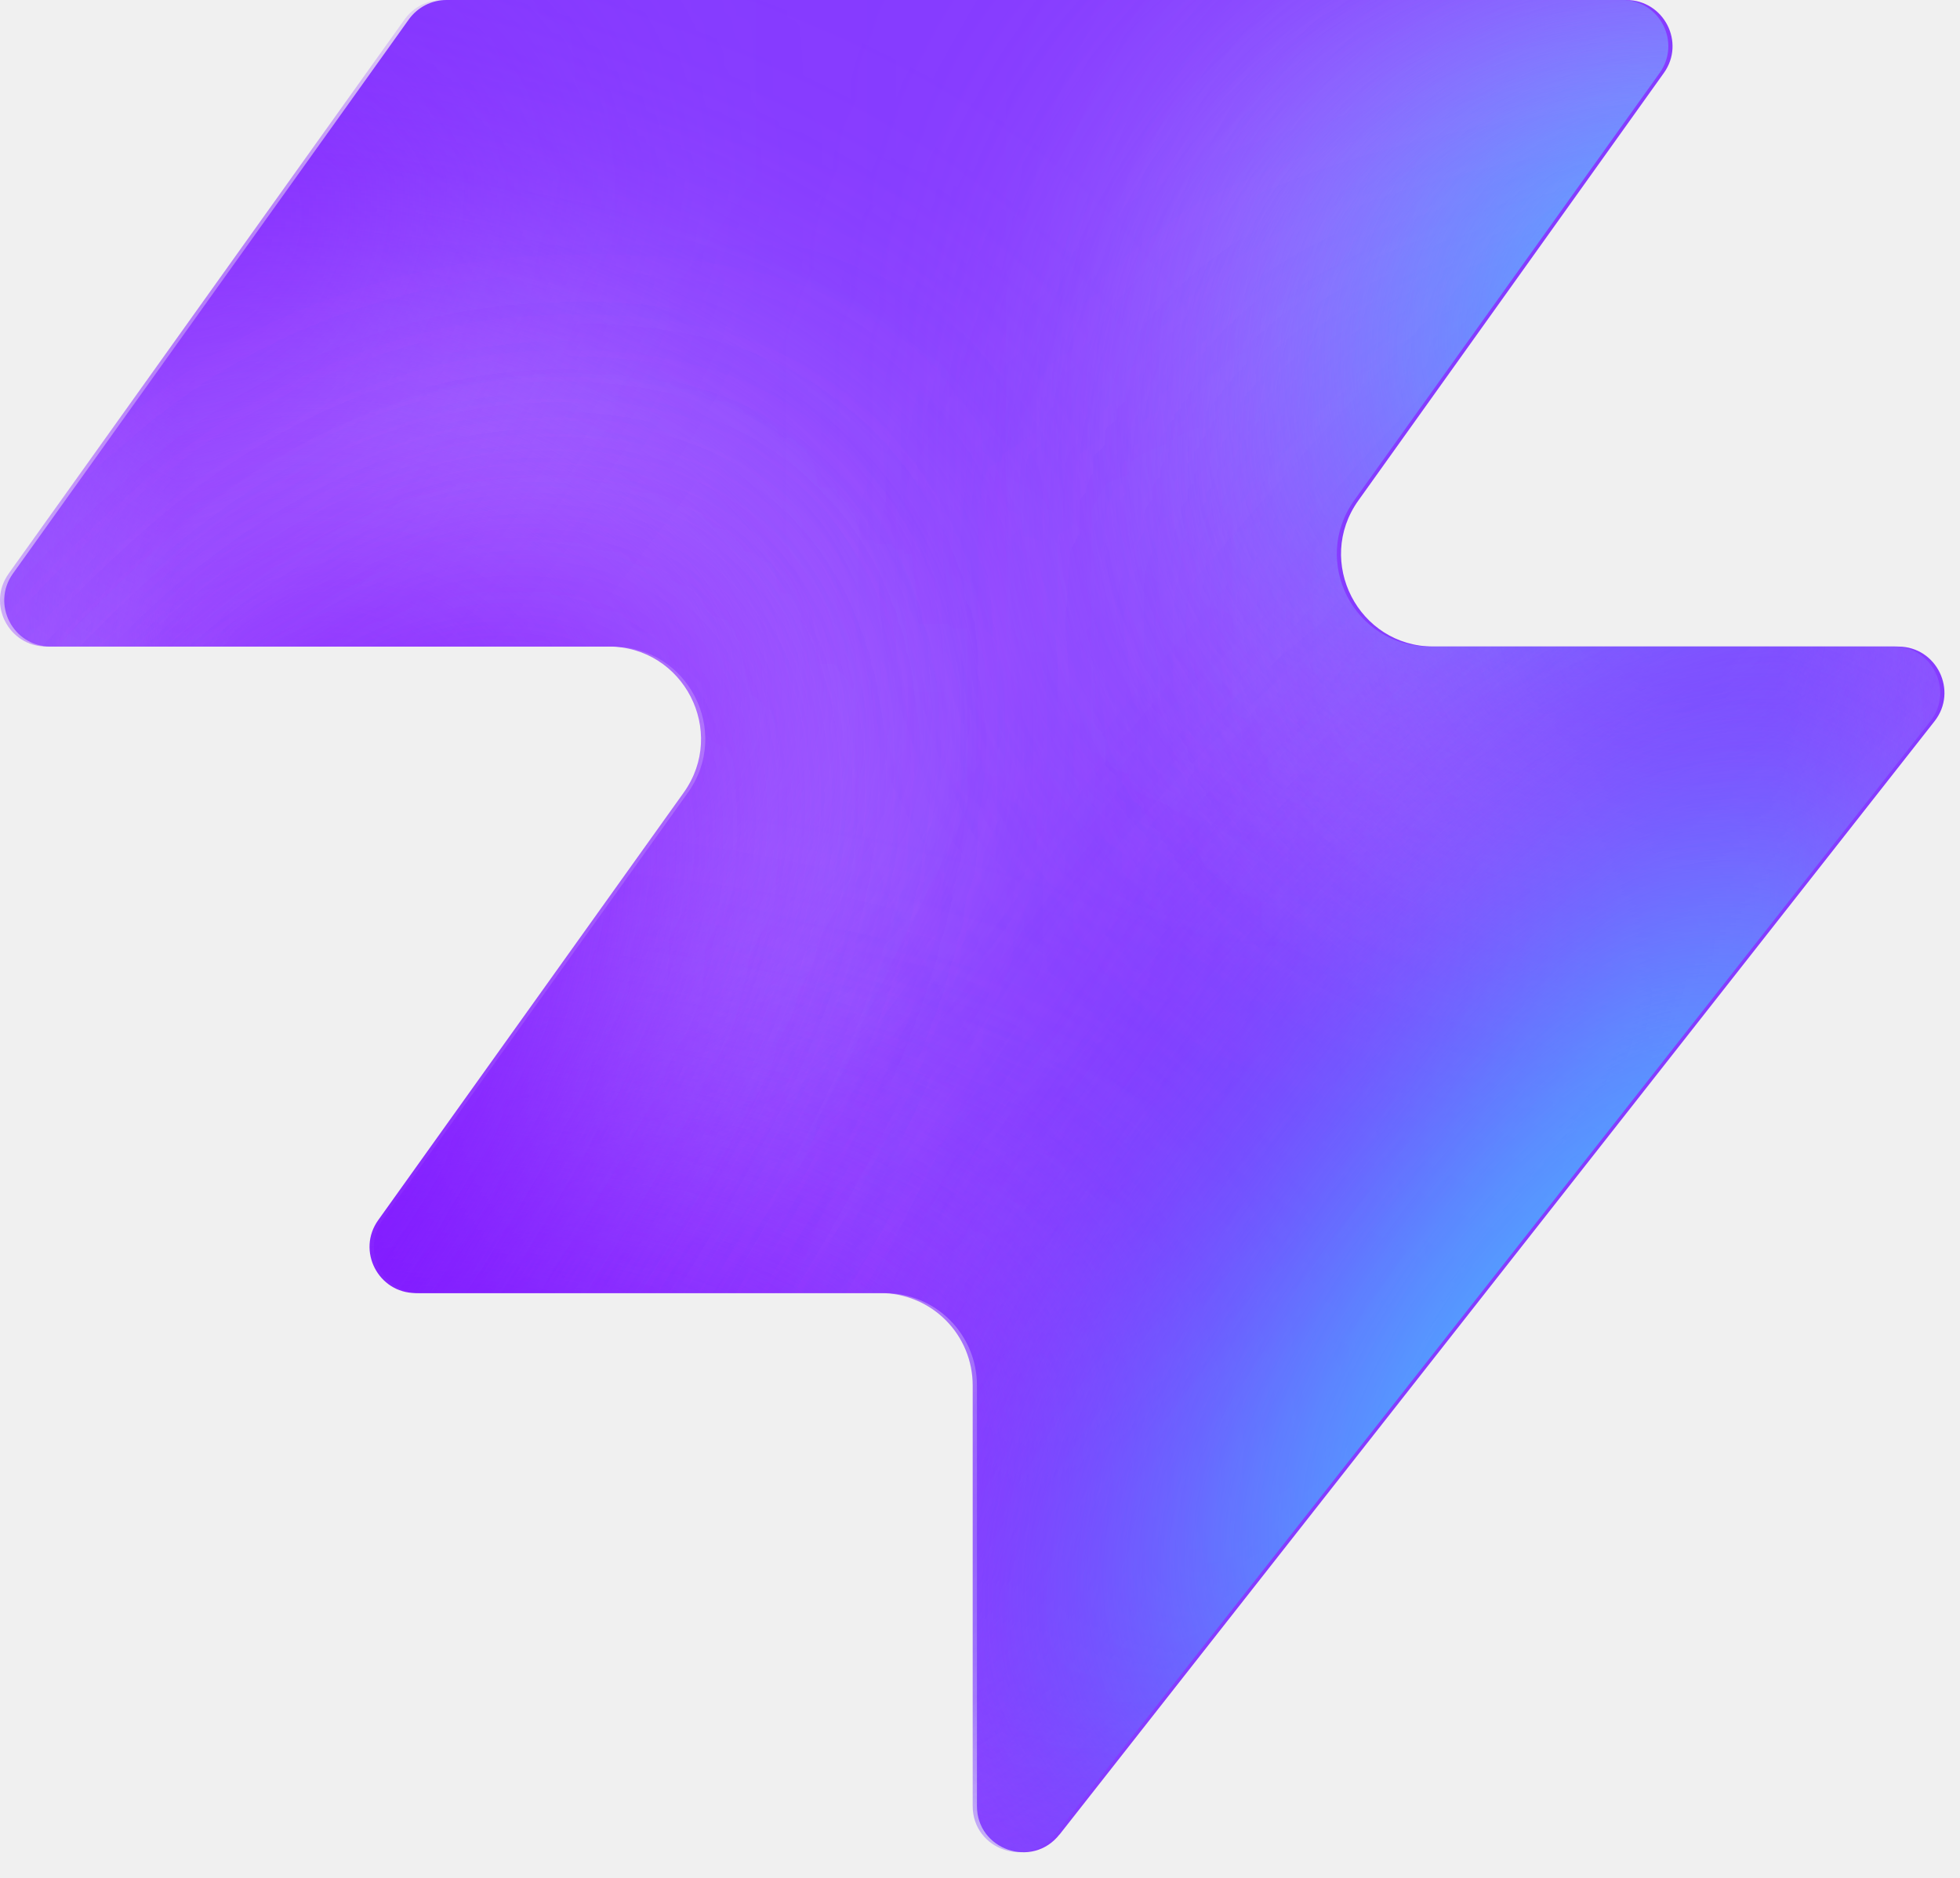
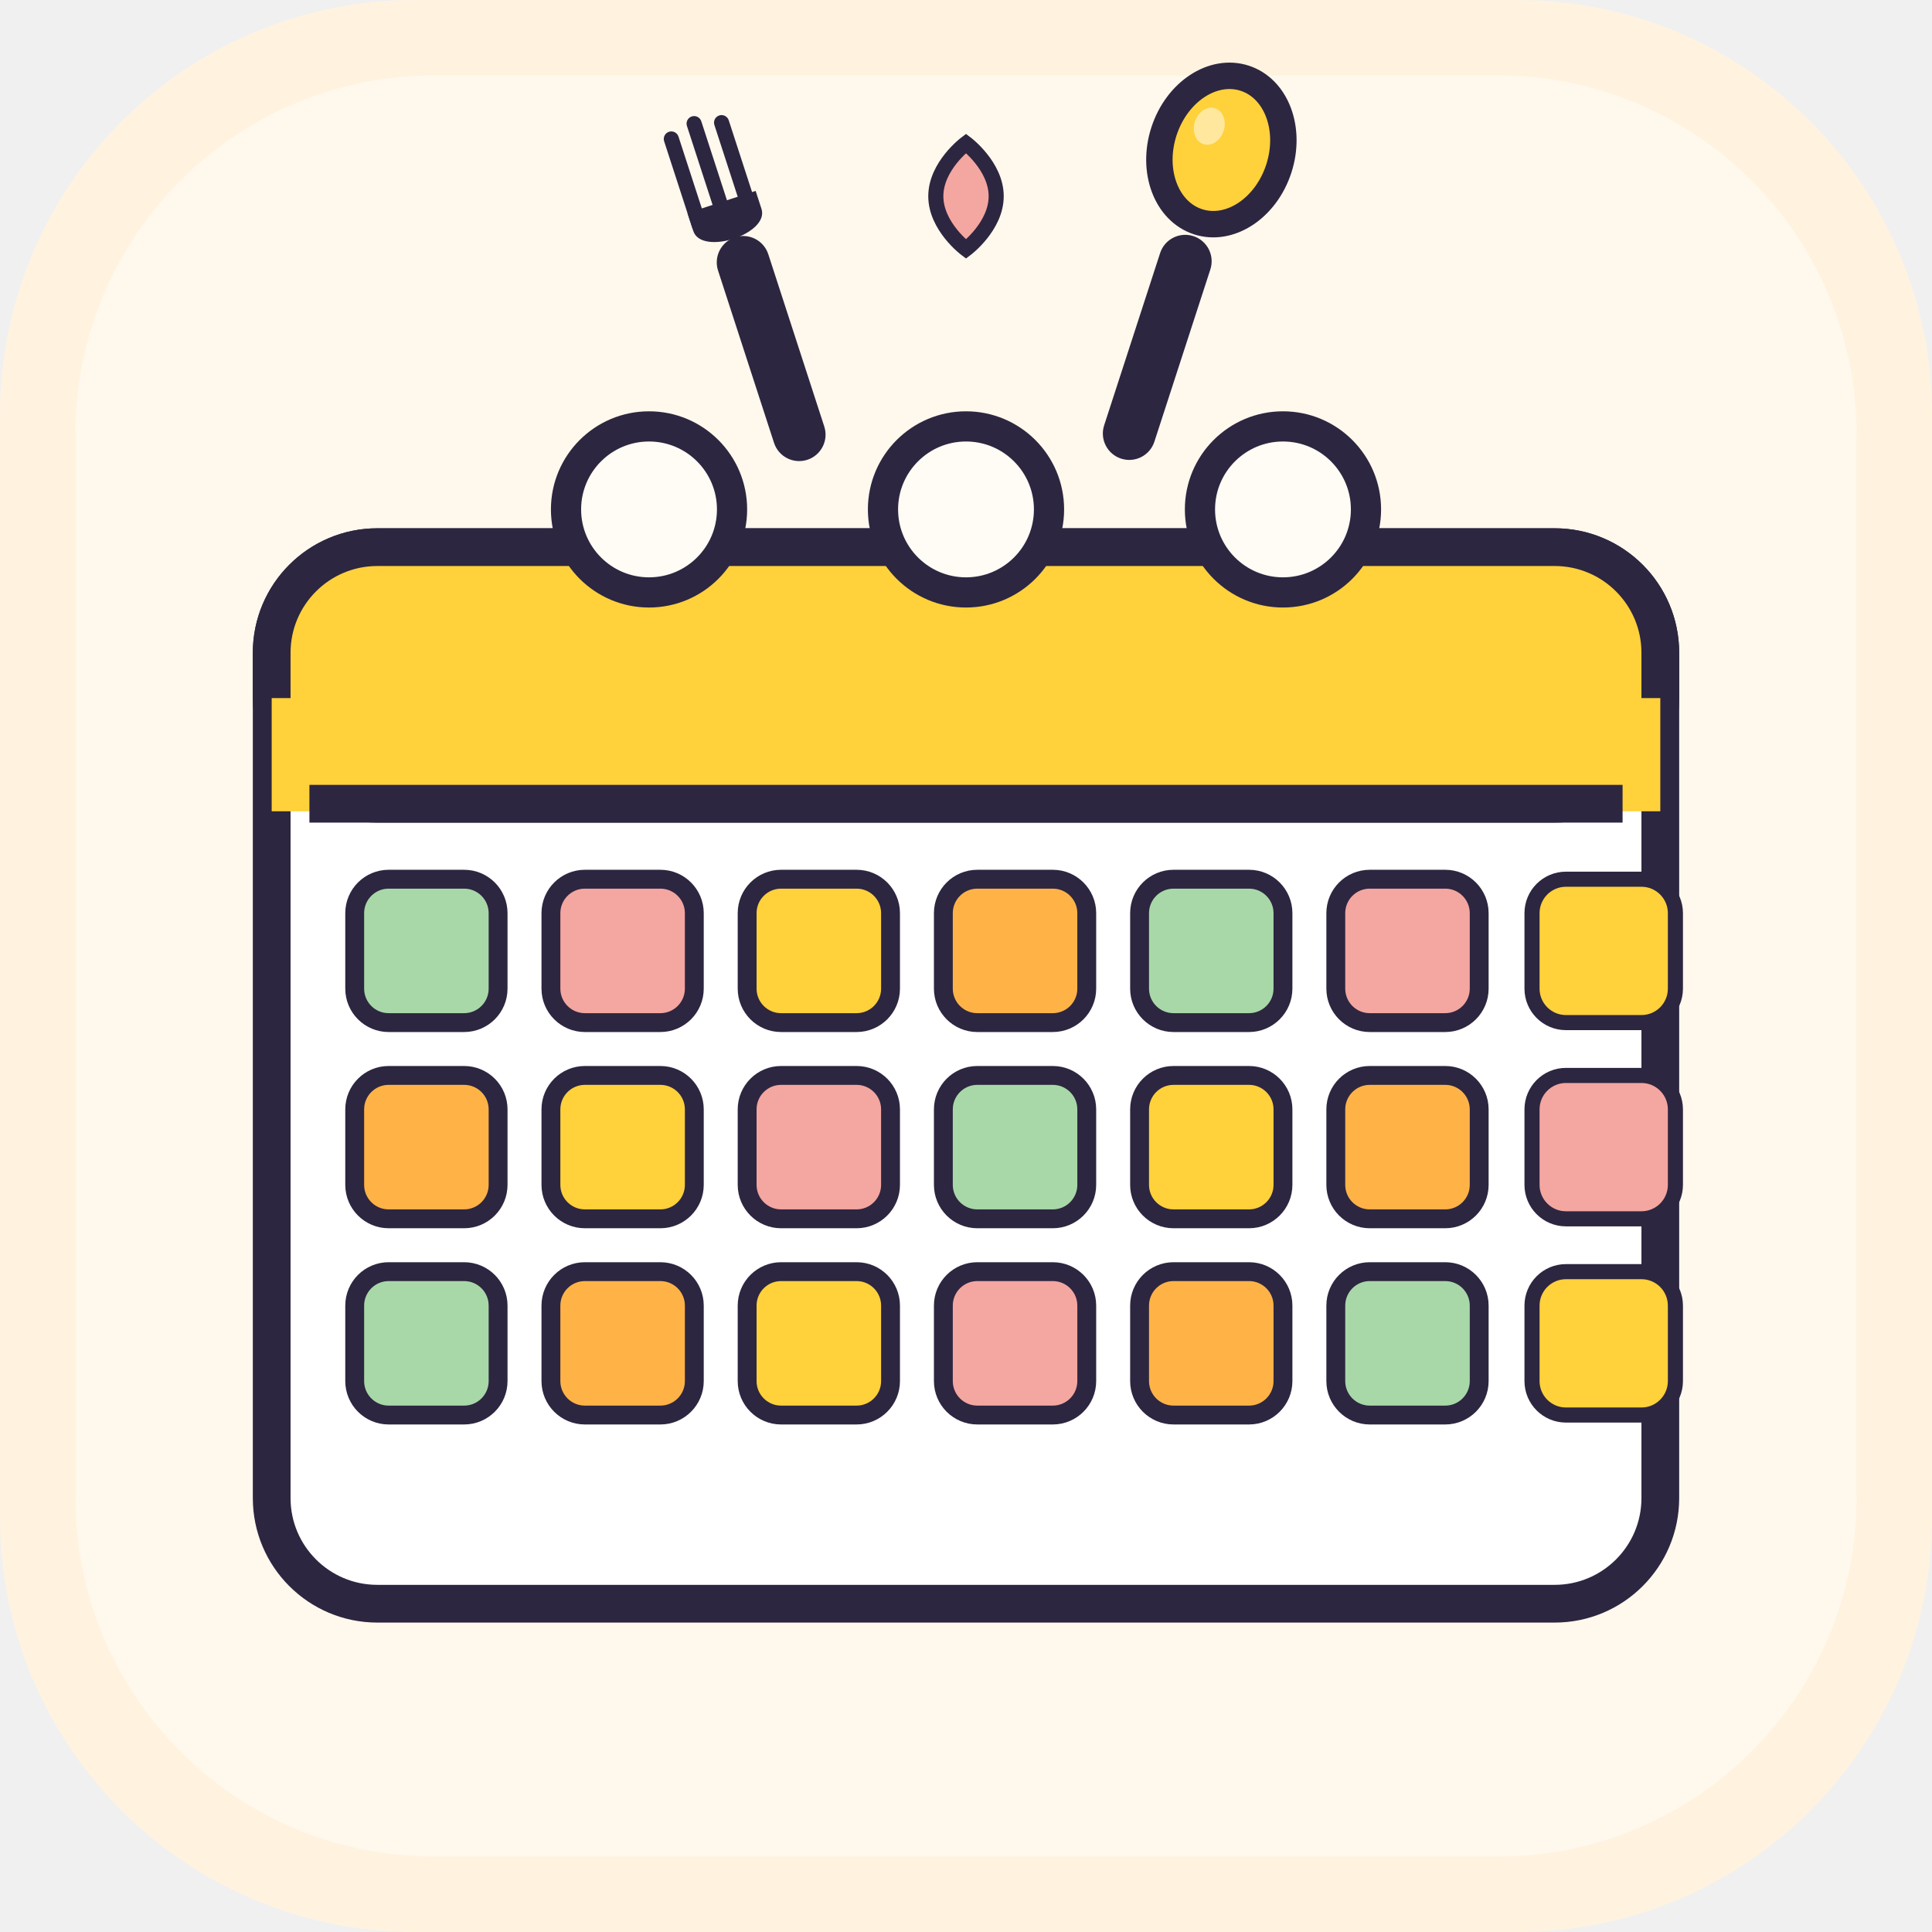
- <svg xmlns="http://www.w3.org/2000/svg" width="48" height="46" fill="none" viewBox="0 0 48 46">
-   <path fill="#863bff" d="M25.946 44.938c-.664.845-2.021.375-2.021-.698V33.937a2.26 2.26 0 0 0-2.262-2.262H10.287c-.92 0-1.456-1.04-.92-1.788l7.48-10.471c1.07-1.497 0-3.578-1.842-3.578H1.237c-.92 0-1.456-1.04-.92-1.788L10.013.474c.214-.297.556-.474.92-.474h28.894c.92 0 1.456 1.04.92 1.788l-7.48 10.471c-1.07 1.498 0 3.579 1.842 3.579h11.377c.943 0 1.473 1.088.89 1.83L25.947 44.94z" style="fill:#863bff;fill:color(display-p3 .525 .23 1);fill-opacity:1" />
-   <mask id="a" width="48" height="46" x="0" y="0" maskUnits="userSpaceOnUse" style="mask-type:alpha">
-     <path fill="#000" d="M25.842 44.938c-.664.844-2.021.375-2.021-.698V33.937a2.26 2.26 0 0 0-2.262-2.262H10.183c-.92 0-1.456-1.04-.92-1.788l7.48-10.471c1.07-1.498 0-3.579-1.842-3.579H1.133c-.92 0-1.456-1.04-.92-1.787L9.91.473c.214-.297.556-.474.92-.474h28.894c.92 0 1.456 1.04.92 1.788l-7.48 10.471c-1.07 1.498 0 3.578 1.842 3.578h11.377c.943 0 1.473 1.088.89 1.832L25.843 44.94z" style="fill:#000;fill-opacity:1" />
-   </mask>
-   <g mask="url(#a)">
-     <g filter="url(#b)">
-       <ellipse cx="5.508" cy="14.704" fill="#ede6ff" rx="5.508" ry="14.704" style="fill:#ede6ff;fill:color(display-p3 .927 .903 1);fill-opacity:1" transform="matrix(.00324 1 1 -.00324 -4.47 31.516)" />
-     </g>
-     <g filter="url(#c)">
-       <ellipse cx="10.399" cy="29.851" fill="#ede6ff" rx="10.399" ry="29.851" style="fill:#ede6ff;fill:color(display-p3 .927 .903 1);fill-opacity:1" transform="matrix(.00324 1 1 -.00324 -39.328 7.883)" />
-     </g>
-     <g filter="url(#d)">
-       <ellipse cx="5.508" cy="30.487" fill="#7e14ff" rx="5.508" ry="30.487" style="fill:#7e14ff;fill:color(display-p3 .492 .077 1);fill-opacity:1" transform="rotate(89.814 -25.913 -14.639)scale(1 -1)" />
-     </g>
-     <g filter="url(#e)">
-       <ellipse cx="5.508" cy="30.599" fill="#7e14ff" rx="5.508" ry="30.599" style="fill:#7e14ff;fill:color(display-p3 .492 .077 1);fill-opacity:1" transform="rotate(89.814 -32.644 -3.334)scale(1 -1)" />
-     </g>
-     <g filter="url(#f)">
-       <ellipse cx="5.508" cy="30.599" fill="#7e14ff" rx="5.508" ry="30.599" style="fill:#7e14ff;fill:color(display-p3 .492 .077 1);fill-opacity:1" transform="matrix(.00324 1 1 -.00324 -34.34 30.47)" />
-     </g>
-     <g filter="url(#g)">
-       <ellipse cx="14.072" cy="22.078" fill="#ede6ff" rx="14.072" ry="22.078" style="fill:#ede6ff;fill:color(display-p3 .927 .903 1);fill-opacity:1" transform="rotate(93.35 24.506 48.493)scale(-1 1)" />
-     </g>
-     <g filter="url(#h)">
-       <ellipse cx="3.47" cy="21.501" fill="#7e14ff" rx="3.47" ry="21.501" style="fill:#7e14ff;fill:color(display-p3 .492 .077 1);fill-opacity:1" transform="rotate(89.009 28.708 47.59)scale(-1 1)" />
-     </g>
-     <g filter="url(#i)">
-       <ellipse cx="3.47" cy="21.501" fill="#7e14ff" rx="3.47" ry="21.501" style="fill:#7e14ff;fill:color(display-p3 .492 .077 1);fill-opacity:1" transform="rotate(89.009 28.708 47.59)scale(-1 1)" />
-     </g>
-     <g filter="url(#j)">
-       <ellipse cx=".387" cy="8.972" fill="#7e14ff" rx="4.407" ry="29.108" style="fill:#7e14ff;fill:color(display-p3 .492 .077 1);fill-opacity:1" transform="rotate(39.51 .387 8.972)" />
-     </g>
-     <g filter="url(#k)">
-       <ellipse cx="47.523" cy="-6.092" fill="#7e14ff" rx="4.407" ry="29.108" style="fill:#7e14ff;fill:color(display-p3 .492 .077 1);fill-opacity:1" transform="rotate(37.892 47.523 -6.092)" />
-     </g>
-     <g filter="url(#l)">
-       <ellipse cx="41.412" cy="6.333" fill="#47bfff" rx="5.971" ry="9.665" style="fill:#47bfff;fill:color(display-p3 .28 .748 1);fill-opacity:1" transform="rotate(37.892 41.412 6.333)" />
-     </g>
-     <g filter="url(#m)">
-       <ellipse cx="-1.879" cy="38.332" fill="#7e14ff" rx="4.407" ry="29.108" style="fill:#7e14ff;fill:color(display-p3 .492 .077 1);fill-opacity:1" transform="rotate(37.892 -1.88 38.332)" />
-     </g>
-     <g filter="url(#n)">
-       <ellipse cx="-1.879" cy="38.332" fill="#7e14ff" rx="4.407" ry="29.108" style="fill:#7e14ff;fill:color(display-p3 .492 .077 1);fill-opacity:1" transform="rotate(37.892 -1.88 38.332)" />
-     </g>
-     <g filter="url(#o)">
-       <ellipse cx="35.651" cy="29.907" fill="#7e14ff" rx="4.407" ry="29.108" style="fill:#7e14ff;fill:color(display-p3 .492 .077 1);fill-opacity:1" transform="rotate(37.892 35.651 29.907)" />
-     </g>
-     <g filter="url(#p)">
-       <ellipse cx="38.418" cy="32.4" fill="#47bfff" rx="5.971" ry="15.297" style="fill:#47bfff;fill:color(display-p3 .28 .748 1);fill-opacity:1" transform="rotate(37.892 38.418 32.4)" />
-     </g>
+ <svg xmlns="http://www.w3.org/2000/svg" viewBox="0 0 512 512">
+   <rect width="512" height="512" rx="110" fill="#FFF3E0" />
+   <rect x="20" y="20" width="472" height="472" rx="95" fill="#FFFBF5" opacity="0.6" />
+   <rect x="72" y="145" width="368" height="280" rx="28" fill="#FFFFFF" stroke="#2D2640" stroke-width="10" />
+   <rect x="72" y="145" width="368" height="68" rx="28" fill="#FFD13B" stroke="#2D2640" stroke-width="10" />
+   <rect x="72" y="185" width="368" height="30" fill="#FFD13B" />
+   <line x1="82" y1="213" x2="430" y2="213" stroke="#2D2640" stroke-width="10" />
+   <circle cx="172" cy="135" r="22" fill="#FFFBF5" stroke="#2D2640" stroke-width="8" />
+   <circle cx="256" cy="135" r="22" fill="#FFFBF5" stroke="#2D2640" stroke-width="8" />
+   <circle cx="340" cy="135" r="22" fill="#FFFBF5" stroke="#2D2640" stroke-width="8" />
+   <rect x="94" y="233" width="38" height="38" rx="9" fill="#A8D8A8" stroke="#2D2640" stroke-width="5" />
+   <rect x="146" y="233" width="38" height="38" rx="9" fill="#F4A6A0" stroke="#2D2640" stroke-width="5" />
+   <rect x="198" y="233" width="38" height="38" rx="9" fill="#FFD13B" stroke="#2D2640" stroke-width="5" />
+   <rect x="250" y="233" width="38" height="38" rx="9" fill="#FFB347" stroke="#2D2640" stroke-width="5" />
+   <rect x="302" y="233" width="38" height="38" rx="9" fill="#A8D8A8" stroke="#2D2640" stroke-width="5" />
+   <rect x="354" y="233" width="38" height="38" rx="9" fill="#F4A6A0" stroke="#2D2640" stroke-width="5" />
+   <rect x="406" y="233" width="38" height="38" rx="9" fill="#FFD13B" stroke="#2D2640" stroke-width="4" />
+   <rect x="94" y="285" width="38" height="38" rx="9" fill="#FFB347" stroke="#2D2640" stroke-width="5" />
+   <rect x="146" y="285" width="38" height="38" rx="9" fill="#FFD13B" stroke="#2D2640" stroke-width="5" />
+   <rect x="198" y="285" width="38" height="38" rx="9" fill="#F4A6A0" stroke="#2D2640" stroke-width="5" />
+   <rect x="250" y="285" width="38" height="38" rx="9" fill="#A8D8A8" stroke="#2D2640" stroke-width="5" />
+   <rect x="302" y="285" width="38" height="38" rx="9" fill="#FFD13B" stroke="#2D2640" stroke-width="5" />
+   <rect x="354" y="285" width="38" height="38" rx="9" fill="#FFB347" stroke="#2D2640" stroke-width="5" />
+   <rect x="406" y="285" width="38" height="38" rx="9" fill="#F4A6A0" stroke="#2D2640" stroke-width="4" />
+   <rect x="94" y="337" width="38" height="38" rx="9" fill="#A8D8A8" stroke="#2D2640" stroke-width="5" />
+   <rect x="146" y="337" width="38" height="38" rx="9" fill="#FFB347" stroke="#2D2640" stroke-width="5" />
+   <rect x="198" y="337" width="38" height="38" rx="9" fill="#FFD13B" stroke="#2D2640" stroke-width="5" />
+   <rect x="250" y="337" width="38" height="38" rx="9" fill="#F4A6A0" stroke="#2D2640" stroke-width="5" />
+   <rect x="302" y="337" width="38" height="38" rx="9" fill="#FFB347" stroke="#2D2640" stroke-width="5" />
+   <rect x="354" y="337" width="38" height="38" rx="9" fill="#A8D8A8" stroke="#2D2640" stroke-width="5" />
+   <rect x="406" y="337" width="38" height="38" rx="9" fill="#FFD13B" stroke="#2D2640" stroke-width="4" />
+   <g transform="rotate(-18, 210, 100)">
+     <rect x="200" y="60" width="14" height="62" rx="7" fill="#2D2640" />
+     <rect x="197" y="28" width="4" height="28" rx="2" fill="#2D2640" />
+     <rect x="204" y="26" width="4" height="30" rx="2" fill="#2D2640" />
+     <rect x="211" y="28" width="4" height="28" rx="2" fill="#2D2640" />
+     <path d="M197 55 C197 62 216 62 216 55 L216 50 L197 50 Z" fill="#2D2640" />
  </g>
-   <defs>
-     <filter id="b" width="60.045" height="41.654" x="-19.77" y="16.149" color-interpolation-filters="sRGB" filterUnits="userSpaceOnUse">
-       <feFlood flood-opacity="0" result="BackgroundImageFix" />
-       <feBlend in="SourceGraphic" in2="BackgroundImageFix" result="shape" />
-       <feGaussianBlur result="effect1_foregroundBlur_2002_17158" stdDeviation="7.659" />
-     </filter>
-     <filter id="c" width="90.34" height="51.437" x="-54.613" y="-7.533" color-interpolation-filters="sRGB" filterUnits="userSpaceOnUse">
-       <feFlood flood-opacity="0" result="BackgroundImageFix" />
-       <feBlend in="SourceGraphic" in2="BackgroundImageFix" result="shape" />
-       <feGaussianBlur result="effect1_foregroundBlur_2002_17158" stdDeviation="7.659" />
-     </filter>
-     <filter id="d" width="79.355" height="29.4" x="-49.64" y="2.03" color-interpolation-filters="sRGB" filterUnits="userSpaceOnUse">
-       <feFlood flood-opacity="0" result="BackgroundImageFix" />
-       <feBlend in="SourceGraphic" in2="BackgroundImageFix" result="shape" />
-       <feGaussianBlur result="effect1_foregroundBlur_2002_17158" stdDeviation="4.596" />
-     </filter>
-     <filter id="e" width="79.579" height="29.4" x="-45.045" y="20.029" color-interpolation-filters="sRGB" filterUnits="userSpaceOnUse">
-       <feFlood flood-opacity="0" result="BackgroundImageFix" />
-       <feBlend in="SourceGraphic" in2="BackgroundImageFix" result="shape" />
-       <feGaussianBlur result="effect1_foregroundBlur_2002_17158" stdDeviation="4.596" />
-     </filter>
-     <filter id="f" width="79.579" height="29.4" x="-43.513" y="21.178" color-interpolation-filters="sRGB" filterUnits="userSpaceOnUse">
-       <feFlood flood-opacity="0" result="BackgroundImageFix" />
-       <feBlend in="SourceGraphic" in2="BackgroundImageFix" result="shape" />
-       <feGaussianBlur result="effect1_foregroundBlur_2002_17158" stdDeviation="4.596" />
-     </filter>
-     <filter id="g" width="74.749" height="58.852" x="15.756" y="-17.901" color-interpolation-filters="sRGB" filterUnits="userSpaceOnUse">
-       <feFlood flood-opacity="0" result="BackgroundImageFix" />
-       <feBlend in="SourceGraphic" in2="BackgroundImageFix" result="shape" />
-       <feGaussianBlur result="effect1_foregroundBlur_2002_17158" stdDeviation="7.659" />
-     </filter>
-     <filter id="h" width="61.377" height="25.362" x="23.548" y="2.284" color-interpolation-filters="sRGB" filterUnits="userSpaceOnUse">
-       <feFlood flood-opacity="0" result="BackgroundImageFix" />
-       <feBlend in="SourceGraphic" in2="BackgroundImageFix" result="shape" />
-       <feGaussianBlur result="effect1_foregroundBlur_2002_17158" stdDeviation="4.596" />
-     </filter>
-     <filter id="i" width="61.377" height="25.362" x="23.548" y="2.284" color-interpolation-filters="sRGB" filterUnits="userSpaceOnUse">
-       <feFlood flood-opacity="0" result="BackgroundImageFix" />
-       <feBlend in="SourceGraphic" in2="BackgroundImageFix" result="shape" />
-       <feGaussianBlur result="effect1_foregroundBlur_2002_17158" stdDeviation="4.596" />
-     </filter>
-     <filter id="j" width="56.045" height="63.649" x="-27.636" y="-22.853" color-interpolation-filters="sRGB" filterUnits="userSpaceOnUse">
-       <feFlood flood-opacity="0" result="BackgroundImageFix" />
-       <feBlend in="SourceGraphic" in2="BackgroundImageFix" result="shape" />
-       <feGaussianBlur result="effect1_foregroundBlur_2002_17158" stdDeviation="4.596" />
-     </filter>
-     <filter id="k" width="54.814" height="64.646" x="20.116" y="-38.415" color-interpolation-filters="sRGB" filterUnits="userSpaceOnUse">
-       <feFlood flood-opacity="0" result="BackgroundImageFix" />
-       <feBlend in="SourceGraphic" in2="BackgroundImageFix" result="shape" />
-       <feGaussianBlur result="effect1_foregroundBlur_2002_17158" stdDeviation="4.596" />
-     </filter>
-     <filter id="l" width="33.541" height="35.313" x="24.641" y="-11.323" color-interpolation-filters="sRGB" filterUnits="userSpaceOnUse">
-       <feFlood flood-opacity="0" result="BackgroundImageFix" />
-       <feBlend in="SourceGraphic" in2="BackgroundImageFix" result="shape" />
-       <feGaussianBlur result="effect1_foregroundBlur_2002_17158" stdDeviation="4.596" />
-     </filter>
-     <filter id="m" width="54.814" height="64.646" x="-29.286" y="6.009" color-interpolation-filters="sRGB" filterUnits="userSpaceOnUse">
-       <feFlood flood-opacity="0" result="BackgroundImageFix" />
-       <feBlend in="SourceGraphic" in2="BackgroundImageFix" result="shape" />
-       <feGaussianBlur result="effect1_foregroundBlur_2002_17158" stdDeviation="4.596" />
-     </filter>
-     <filter id="n" width="54.814" height="64.646" x="-29.286" y="6.009" color-interpolation-filters="sRGB" filterUnits="userSpaceOnUse">
-       <feFlood flood-opacity="0" result="BackgroundImageFix" />
-       <feBlend in="SourceGraphic" in2="BackgroundImageFix" result="shape" />
-       <feGaussianBlur result="effect1_foregroundBlur_2002_17158" stdDeviation="4.596" />
-     </filter>
-     <filter id="o" width="54.814" height="64.646" x="8.244" y="-2.416" color-interpolation-filters="sRGB" filterUnits="userSpaceOnUse">
-       <feFlood flood-opacity="0" result="BackgroundImageFix" />
-       <feBlend in="SourceGraphic" in2="BackgroundImageFix" result="shape" />
-       <feGaussianBlur result="effect1_foregroundBlur_2002_17158" stdDeviation="4.596" />
-     </filter>
-     <filter id="p" width="39.409" height="43.623" x="18.713" y="10.588" color-interpolation-filters="sRGB" filterUnits="userSpaceOnUse">
-       <feFlood flood-opacity="0" result="BackgroundImageFix" />
-       <feBlend in="SourceGraphic" in2="BackgroundImageFix" result="shape" />
-       <feGaussianBlur result="effect1_foregroundBlur_2002_17158" stdDeviation="4.596" />
-     </filter>
-   </defs>
+   <g transform="rotate(18, 302, 100)">
+     <rect x="297" y="60" width="14" height="62" rx="7" fill="#2D2640" />
+     <ellipse cx="304" cy="36" rx="16" ry="20" fill="#FFD13B" stroke="#2D2640" stroke-width="7" />
+     <ellipse cx="299" cy="31" rx="4" ry="5" fill="white" opacity="0.5" />
+   </g>
+   <path d="M248 52 C248 44 256 38 256 38 C256 38 264 44 264 52 C264 60 256 66 256 66 C256 66 248 60 248 52 Z" fill="#F4A6A0" stroke="#2D2640" stroke-width="4" />
</svg>
